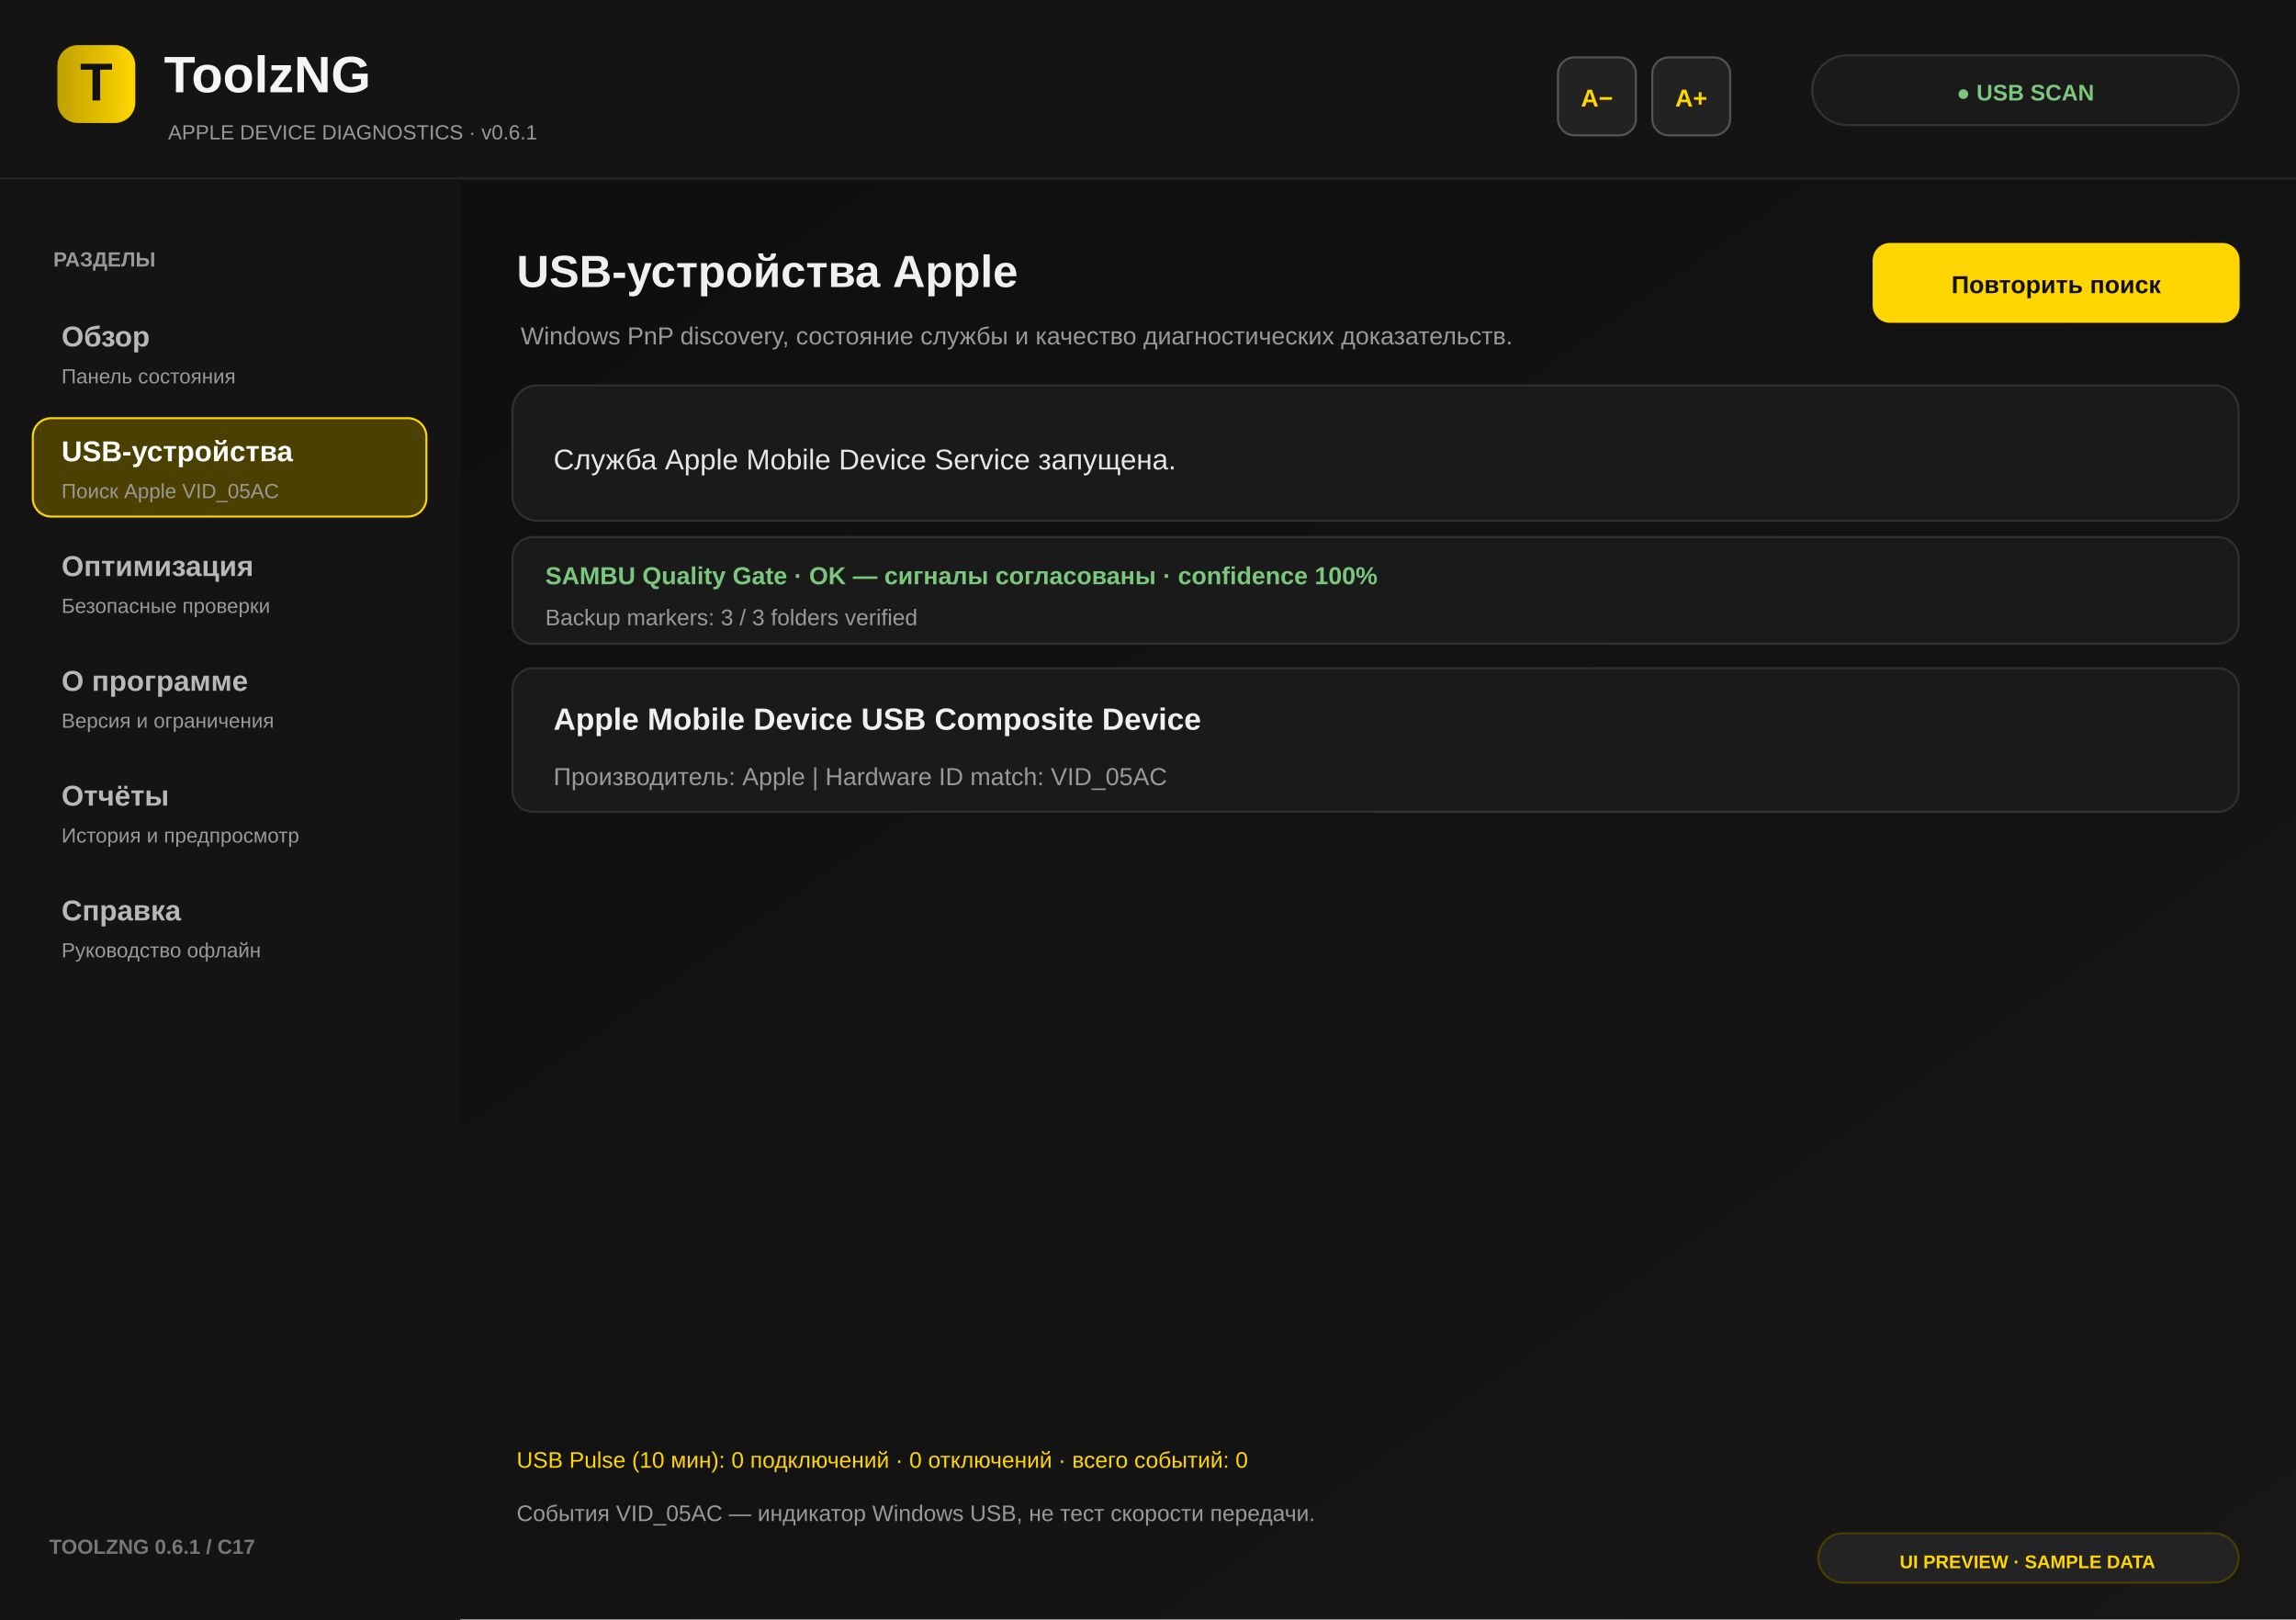
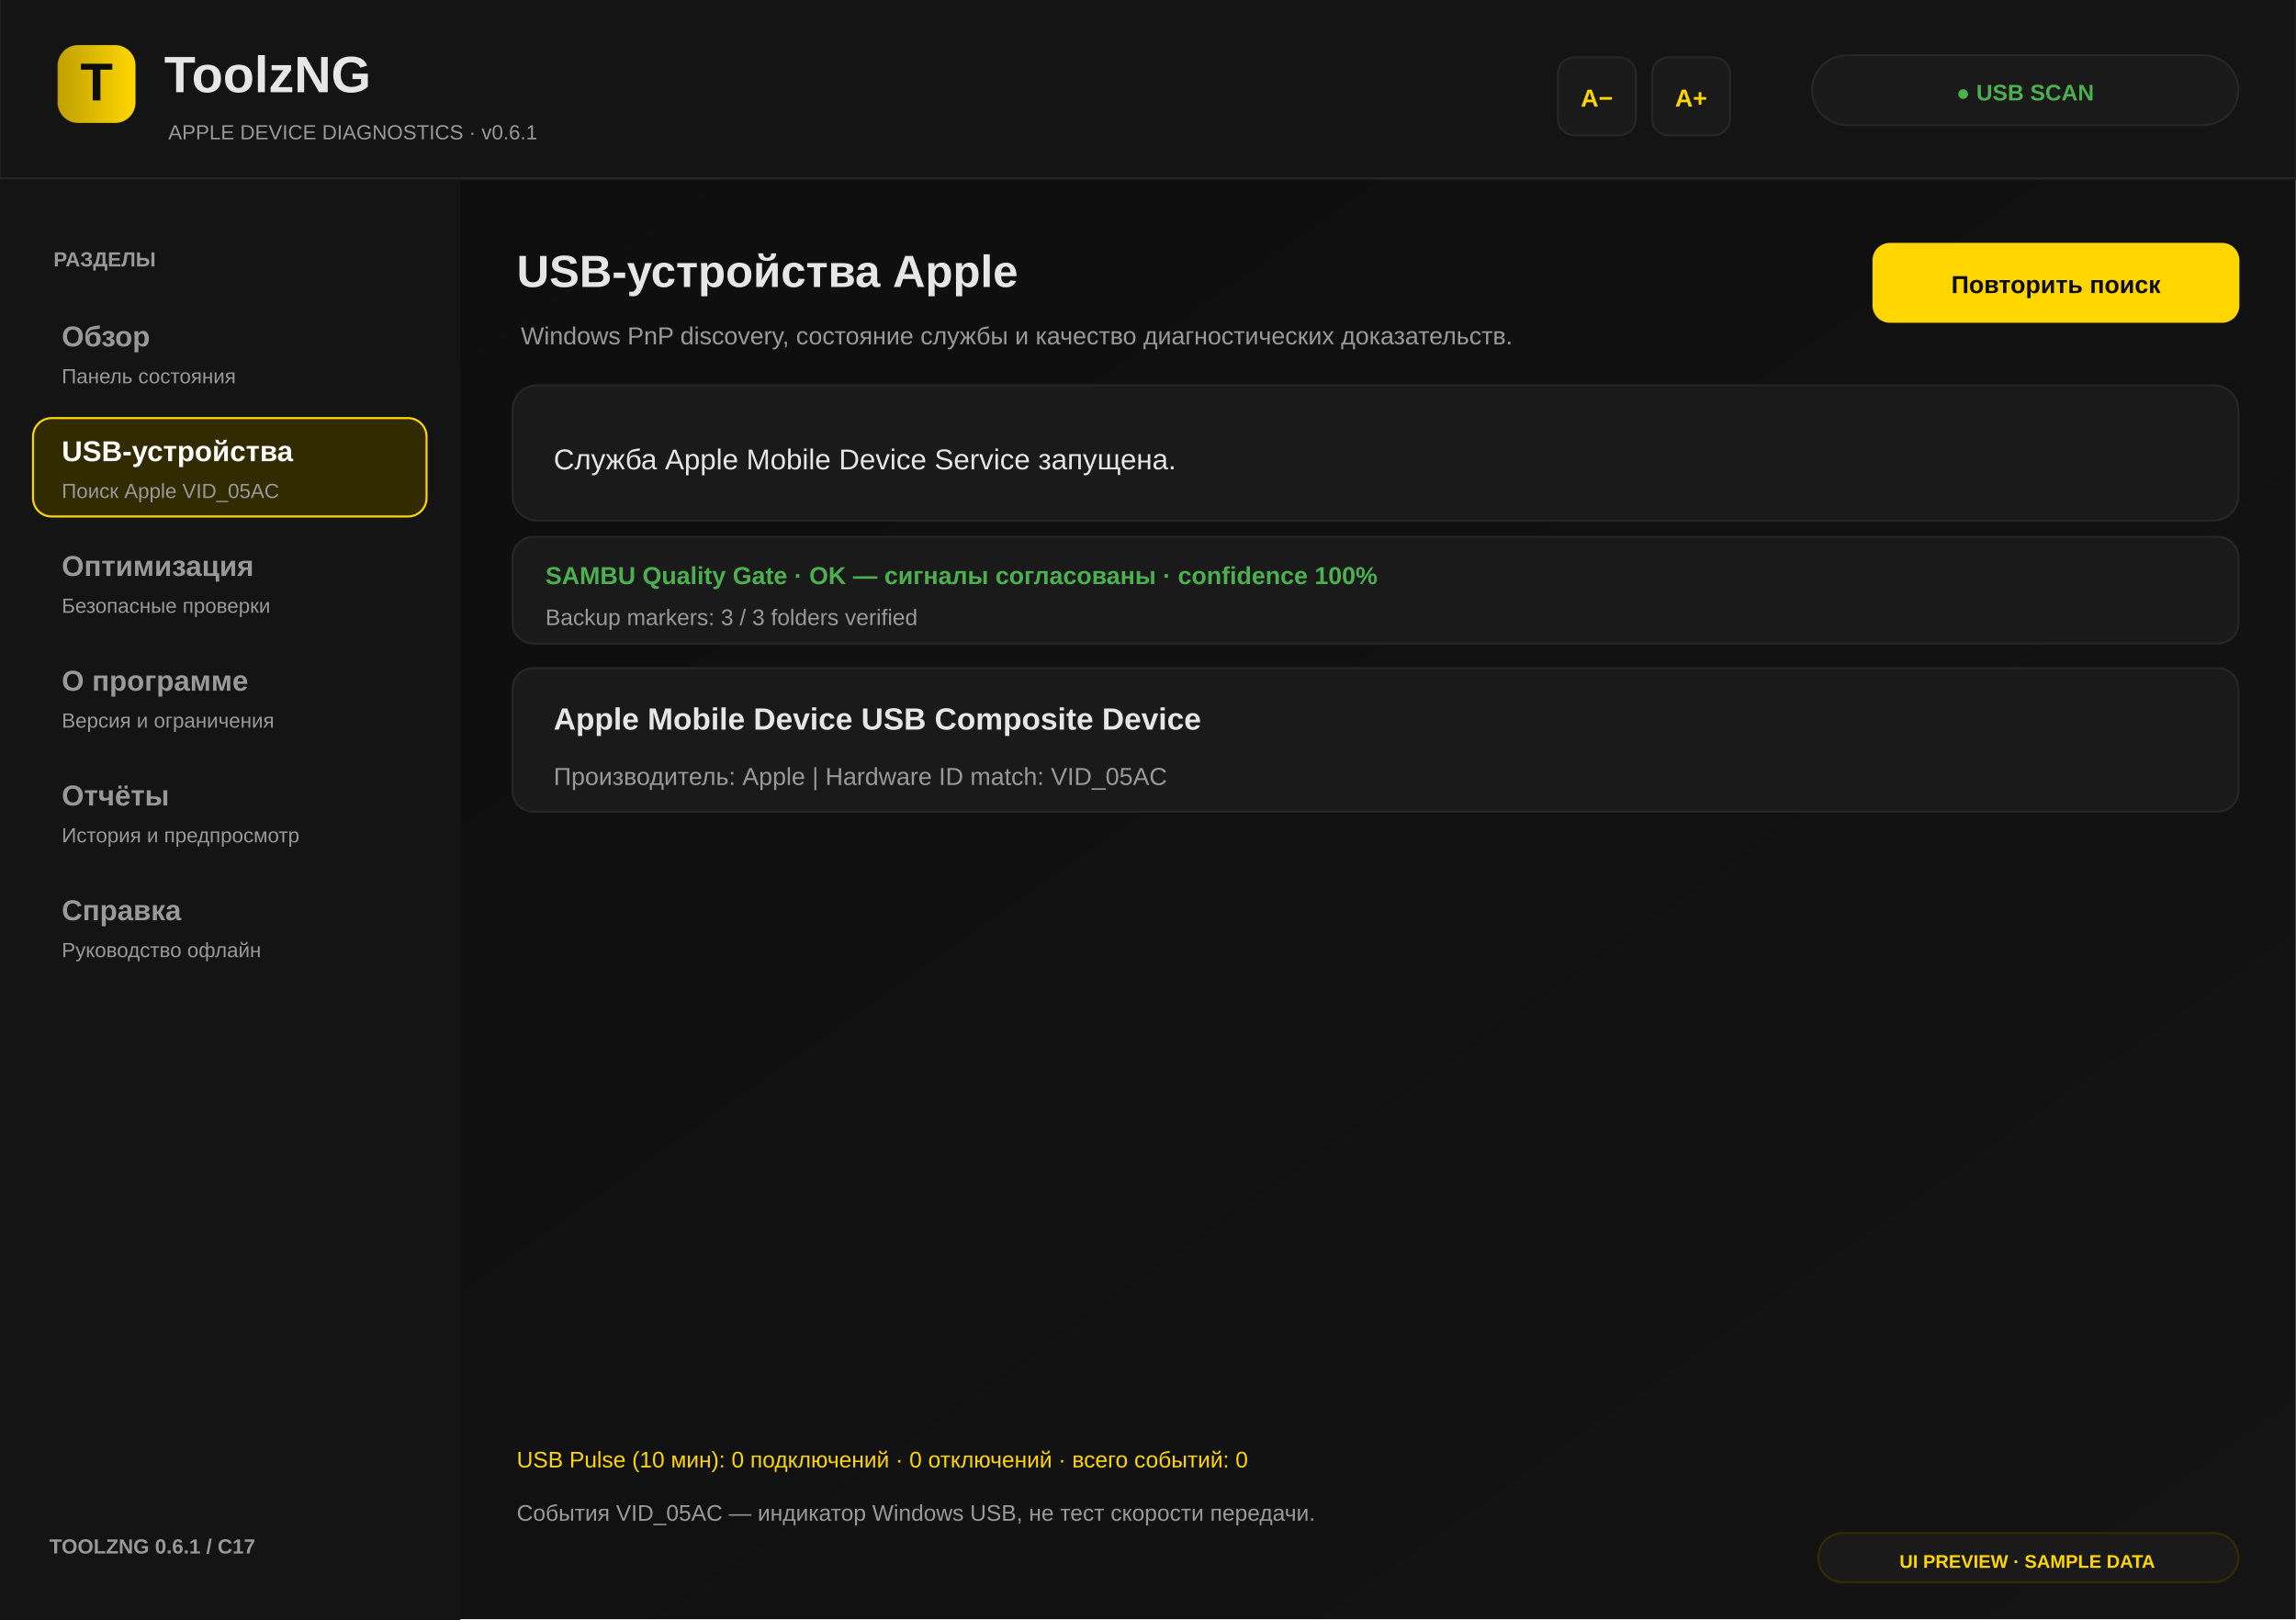
- <svg xmlns="http://www.w3.org/2000/svg" width="1120" height="790" viewBox="0 0 1120 790" role="img" aria-labelledby="title desc">
+ <svg xmlns="http://www.w3.org/2000/svg" width="1920" height="1354" viewBox="0 0 1120 790" role="img" aria-labelledby="title desc">
  <defs>
    <linearGradient id="bg" x1="0" y1="0" x2="1" y2="1">
      <stop offset="0" stop-color="#0D0D0D" />
-       <stop offset="1" stop-color="#171717" />
+       <stop offset="1" stop-color="#141414" />
    </linearGradient>
    <linearGradient id="gold" x1="0" y1="0" x2="1" y2="0">
      <stop offset="0" stop-color="#BFA100" />
      <stop offset="1" stop-color="#FFD600" />
    </linearGradient>
  </defs>
  <rect width="1120" height="790" fill="url(#bg)" />
  <rect x="0" y="0" width="1120" height="88" fill="#141414" />
  <rect x="28" y="22" width="38" height="38" rx="10" fill="url(#gold)" stroke="none" />
-   <text x="47" y="49" font-family="Segoe UI,Arial,sans-serif" font-size="26" font-weight="800" fill="#111111" text-anchor="middle">T</text>
-   <text x="80" y="45" font-family="Segoe UI,Arial,sans-serif" font-size="25" font-weight="700" fill="#F5F5F5" text-anchor="start">ToolzNG</text>
+   <text x="47" y="49" font-family="Segoe UI,Arial,sans-serif" font-size="26" font-weight="800" fill="#0D0D0D" text-anchor="middle">T</text>
+   <text x="80" y="45" font-family="Segoe UI,Arial,sans-serif" font-size="25" font-weight="700" fill="#E6E6E6" text-anchor="start">ToolzNG</text>
  <text x="82" y="68" font-family="Segoe UI,Arial,sans-serif" font-size="10" font-weight="500" fill="#999999" text-anchor="start">APPLE DEVICE DIAGNOSTICS  ·  v0.6.1</text>
-   <rect x="760" y="28" width="38" height="38" rx="8" fill="#222222" stroke="#555555" />
+   <rect x="760" y="28" width="38" height="38" rx="8" fill="#1A1A1A" stroke="#262626" />
  <text x="779" y="52" font-family="Segoe UI,Arial,sans-serif" font-size="12" font-weight="700" fill="#FFD600" text-anchor="middle">A−</text>
-   <rect x="806" y="28" width="38" height="38" rx="8" fill="#222222" stroke="#555555" />
+   <rect x="806" y="28" width="38" height="38" rx="8" fill="#1A1A1A" stroke="#262626" />
  <text x="825" y="52" font-family="Segoe UI,Arial,sans-serif" font-size="12" font-weight="700" fill="#FFD600" text-anchor="middle">A+</text>
-   <rect x="884" y="27" width="208" height="34" rx="17" fill="#1A1A1A" stroke="#333333" />
-   <text x="988" y="49" font-family="Segoe UI,Arial,sans-serif" font-size="11" font-weight="700" fill="#7BC77E" text-anchor="middle">●  USB SCAN</text>
+   <rect x="884" y="27" width="208" height="34" rx="17" fill="#1A1A1A" stroke="#262626" />
+   <text x="988" y="49" font-family="Segoe UI,Arial,sans-serif" font-size="11" font-weight="700" fill="#4CAF50" text-anchor="middle">●  USB SCAN</text>
  <line x1="0" y1="87" x2="1120" y2="87" stroke="#262626" stroke-width="1" />
  <rect x="0" y="88" width="224" height="702" rx="0" fill="#141414" stroke="#141414" />
  <text x="26" y="130" font-family="Segoe UI,Arial,sans-serif" font-size="10" font-weight="700" fill="#999999" text-anchor="start">РАЗДЕЛЫ</text>
  <rect x="16" y="148" width="192" height="48" rx="9" fill="#141414" stroke="#141414" />
-   <text x="30" y="169" font-family="Segoe UI,Arial,sans-serif" font-size="14" font-weight="600" fill="#B8B8B8" text-anchor="start">Обзор</text>
+   <text x="30" y="169" font-family="Segoe UI,Arial,sans-serif" font-size="14" font-weight="600" fill="#999999" text-anchor="start">Обзор</text>
  <text x="30" y="187" font-family="Segoe UI,Arial,sans-serif" font-size="10" font-weight="400" fill="#999999" text-anchor="start">Панель состояния</text>
-   <rect x="16" y="204" width="192" height="48" rx="9" fill="#4C4000" stroke="#FFD600" />
+   <rect x="16" y="204" width="192" height="48" rx="9" fill="#332B00" stroke="#FFD600" />
  <text x="30" y="225" font-family="Segoe UI,Arial,sans-serif" font-size="14" font-weight="600" fill="#FFFFFF" text-anchor="start">USB-устройства</text>
  <text x="30" y="243" font-family="Segoe UI,Arial,sans-serif" font-size="10" font-weight="400" fill="#999999" text-anchor="start">Поиск Apple VID_05AC</text>
  <rect x="16" y="260" width="192" height="48" rx="9" fill="#141414" stroke="#141414" />
-   <text x="30" y="281" font-family="Segoe UI,Arial,sans-serif" font-size="14" font-weight="600" fill="#B8B8B8" text-anchor="start">Оптимизация</text>
+   <text x="30" y="281" font-family="Segoe UI,Arial,sans-serif" font-size="14" font-weight="600" fill="#999999" text-anchor="start">Оптимизация</text>
  <text x="30" y="299" font-family="Segoe UI,Arial,sans-serif" font-size="10" font-weight="400" fill="#999999" text-anchor="start">Безопасные проверки</text>
  <rect x="16" y="316" width="192" height="48" rx="9" fill="#141414" stroke="#141414" />
-   <text x="30" y="337" font-family="Segoe UI,Arial,sans-serif" font-size="14" font-weight="600" fill="#B8B8B8" text-anchor="start">О программе</text>
+   <text x="30" y="337" font-family="Segoe UI,Arial,sans-serif" font-size="14" font-weight="600" fill="#999999" text-anchor="start">О программе</text>
  <text x="30" y="355" font-family="Segoe UI,Arial,sans-serif" font-size="10" font-weight="400" fill="#999999" text-anchor="start">Версия и ограничения</text>
  <rect x="16" y="372" width="192" height="48" rx="9" fill="#141414" stroke="#141414" />
-   <text x="30" y="393" font-family="Segoe UI,Arial,sans-serif" font-size="14" font-weight="600" fill="#B8B8B8" text-anchor="start">Отчёты</text>
+   <text x="30" y="393" font-family="Segoe UI,Arial,sans-serif" font-size="14" font-weight="600" fill="#999999" text-anchor="start">Отчёты</text>
  <text x="30" y="411" font-family="Segoe UI,Arial,sans-serif" font-size="10" font-weight="400" fill="#999999" text-anchor="start">История и предпросмотр</text>
  <rect x="16" y="428" width="192" height="48" rx="9" fill="#141414" stroke="#141414" />
-   <text x="30" y="449" font-family="Segoe UI,Arial,sans-serif" font-size="14" font-weight="600" fill="#B8B8B8" text-anchor="start">Справка</text>
+   <text x="30" y="449" font-family="Segoe UI,Arial,sans-serif" font-size="14" font-weight="600" fill="#999999" text-anchor="start">Справка</text>
  <text x="30" y="467" font-family="Segoe UI,Arial,sans-serif" font-size="10" font-weight="400" fill="#999999" text-anchor="start">Руководство офлайн</text>
-   <text x="24" y="758" font-family="Segoe UI,Arial,sans-serif" font-size="10" font-weight="600" fill="#777777" text-anchor="start">TOOLZNG  0.6.1  /  C17</text>
-   <text x="252" y="140" font-family="Segoe UI,Arial,sans-serif" font-size="22" font-weight="700" fill="#F0F0F0" text-anchor="start">USB-устройства Apple</text>
+   <text x="24" y="758" font-family="Segoe UI,Arial,sans-serif" font-size="10" font-weight="600" fill="#999999" text-anchor="start">TOOLZNG  0.6.1  /  C17</text>
+   <text x="252" y="140" font-family="Segoe UI,Arial,sans-serif" font-size="22" font-weight="700" fill="#E6E6E6" text-anchor="start">USB-устройства Apple</text>
  <text x="254" y="168" font-family="Segoe UI,Arial,sans-serif" font-size="12" font-weight="400" fill="#999999" text-anchor="start">Windows PnP discovery, состояние службы и качество диагностических доказательств.</text>
-   <rect x="250" y="188" width="842" height="66" rx="12" fill="#1A1A1A" stroke="#303030" />
+   <rect x="250" y="188" width="842" height="66" rx="12" fill="#1A1A1A" stroke="#262626" />
  <text x="270" y="229" font-family="Segoe UI,Arial,sans-serif" font-size="14" font-weight="500" fill="#E6E6E6" text-anchor="start">Служба Apple Mobile Device Service запущена.</text>
  <rect x="914" y="119" width="178" height="38" rx="8" fill="#FFD600" stroke="#FFD600" />
-   <text x="1003" y="143" font-family="Segoe UI,Arial,sans-serif" font-size="12" font-weight="700" fill="#111111" text-anchor="middle">Повторить поиск</text>
-   <rect x="250" y="262" width="842" height="52" rx="10" fill="#1A1A1A" stroke="#303030" />
-   <text x="266" y="285" font-family="Segoe UI,Arial,sans-serif" font-size="12" font-weight="600" fill="#7BC77E" text-anchor="start">SAMBU Quality Gate · OK — сигналы согласованы · confidence 100%</text>
+   <text x="1003" y="143" font-family="Segoe UI,Arial,sans-serif" font-size="12" font-weight="700" fill="#0D0D0D" text-anchor="middle">Повторить поиск</text>
+   <rect x="250" y="262" width="842" height="52" rx="10" fill="#1A1A1A" stroke="#262626" />
+   <text x="266" y="285" font-family="Segoe UI,Arial,sans-serif" font-size="12" font-weight="600" fill="#4CAF50" text-anchor="start">SAMBU Quality Gate · OK — сигналы согласованы · confidence 100%</text>
  <text x="266" y="305" font-family="Segoe UI,Arial,sans-serif" font-size="11" font-weight="400" fill="#999999" text-anchor="start">Backup markers: 3 / 3 folders verified</text>
-   <rect x="250" y="326" width="842" height="70" rx="10" fill="#1A1A1A" stroke="#303030" />
-   <text x="270" y="356" font-family="Segoe UI,Arial,sans-serif" font-size="15" font-weight="650" fill="#F0F0F0" text-anchor="start">Apple Mobile Device USB Composite Device</text>
+   <rect x="250" y="326" width="842" height="70" rx="10" fill="#1A1A1A" stroke="#262626" />
+   <text x="270" y="356" font-family="Segoe UI,Arial,sans-serif" font-size="15" font-weight="650" fill="#E6E6E6" text-anchor="start">Apple Mobile Device USB Composite Device</text>
  <text x="270" y="383" font-family="Segoe UI,Arial,sans-serif" font-size="12" font-weight="400" fill="#999999" text-anchor="start">Производитель: Apple  |  Hardware ID match: VID_05AC</text>
  <text x="252" y="716" font-family="Segoe UI,Arial,sans-serif" font-size="11" font-weight="400" fill="#FFD600" text-anchor="start">USB Pulse (10 мин): 0 подключений · 0 отключений · всего событий: 0</text>
  <text x="252" y="742" font-family="Segoe UI,Arial,sans-serif" font-size="11" font-weight="400" fill="#999999" text-anchor="start">События VID_05AC — индикатор Windows USB, не тест скорости передачи.</text>
-   <rect x="887" y="748" width="205" height="24" rx="12" fill="#232323" stroke="#4A3E00" />
+   <rect x="887" y="748" width="205" height="24" rx="12" fill="#1A1A1A" stroke="#332B00" />
  <text x="989" y="765" font-family="Segoe UI,Arial,sans-serif" font-size="9" font-weight="700" fill="#FFD600" text-anchor="middle">UI PREVIEW  ·  SAMPLE DATA</text>
</svg>
